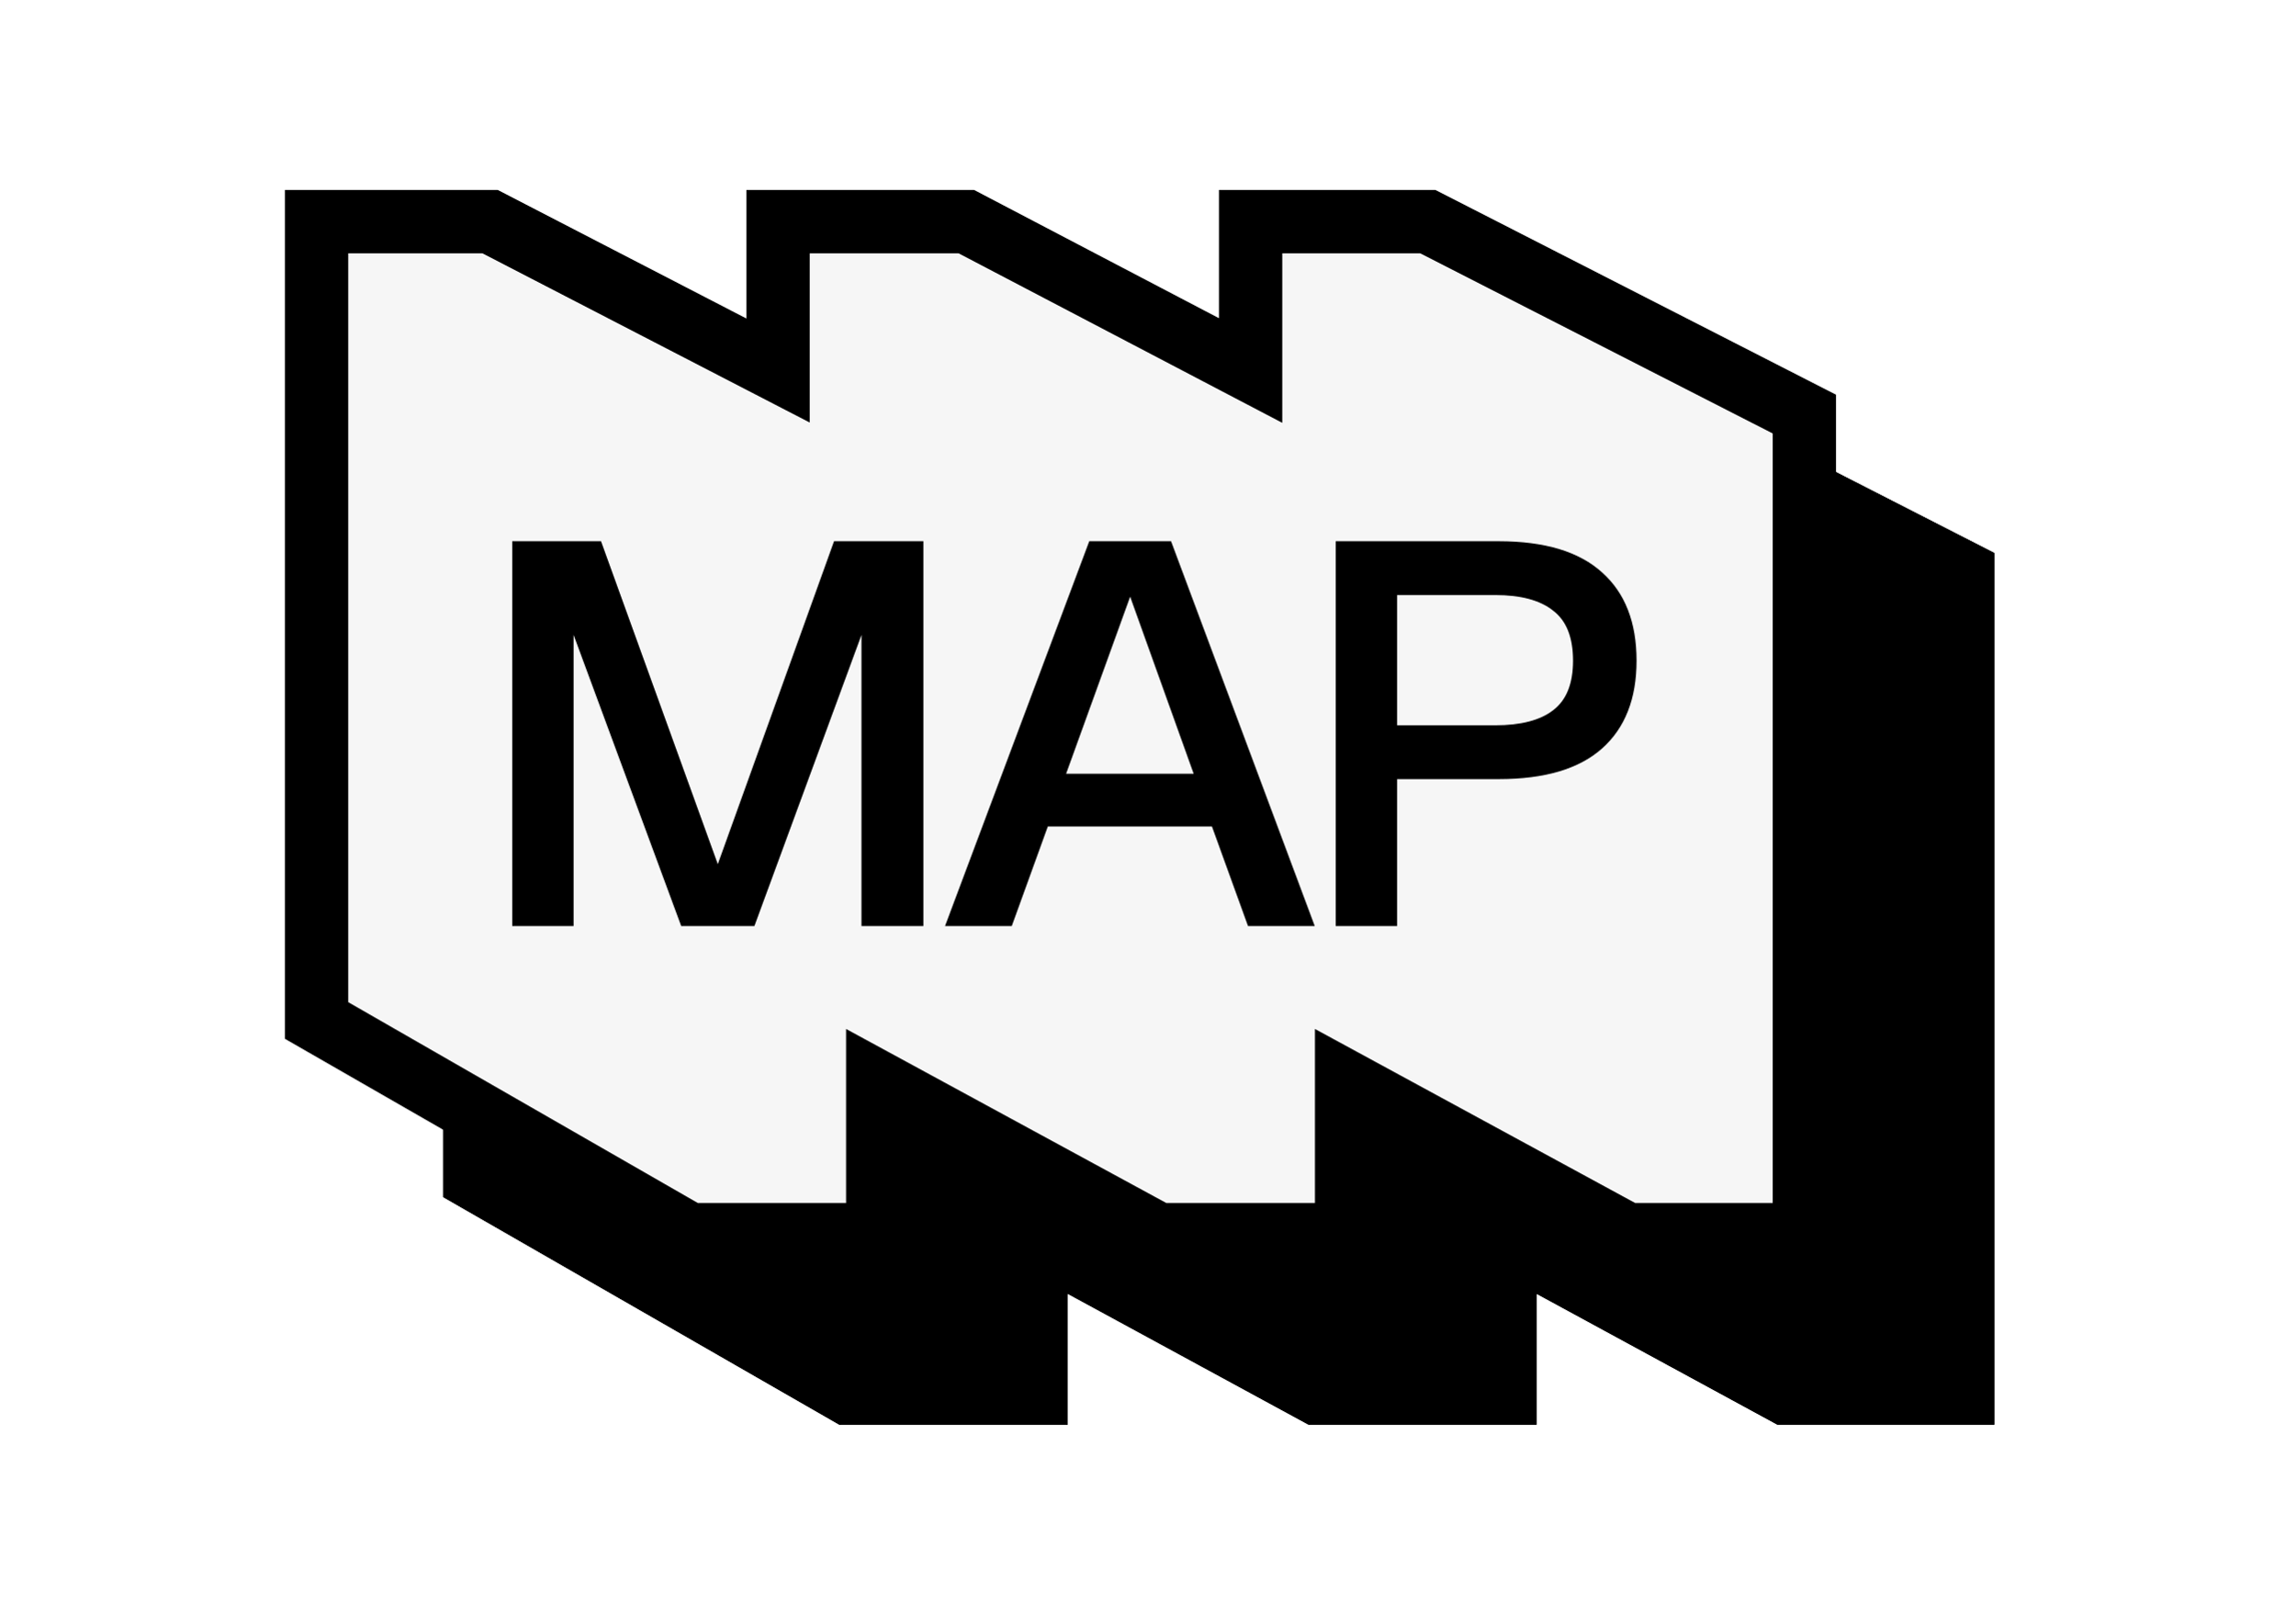
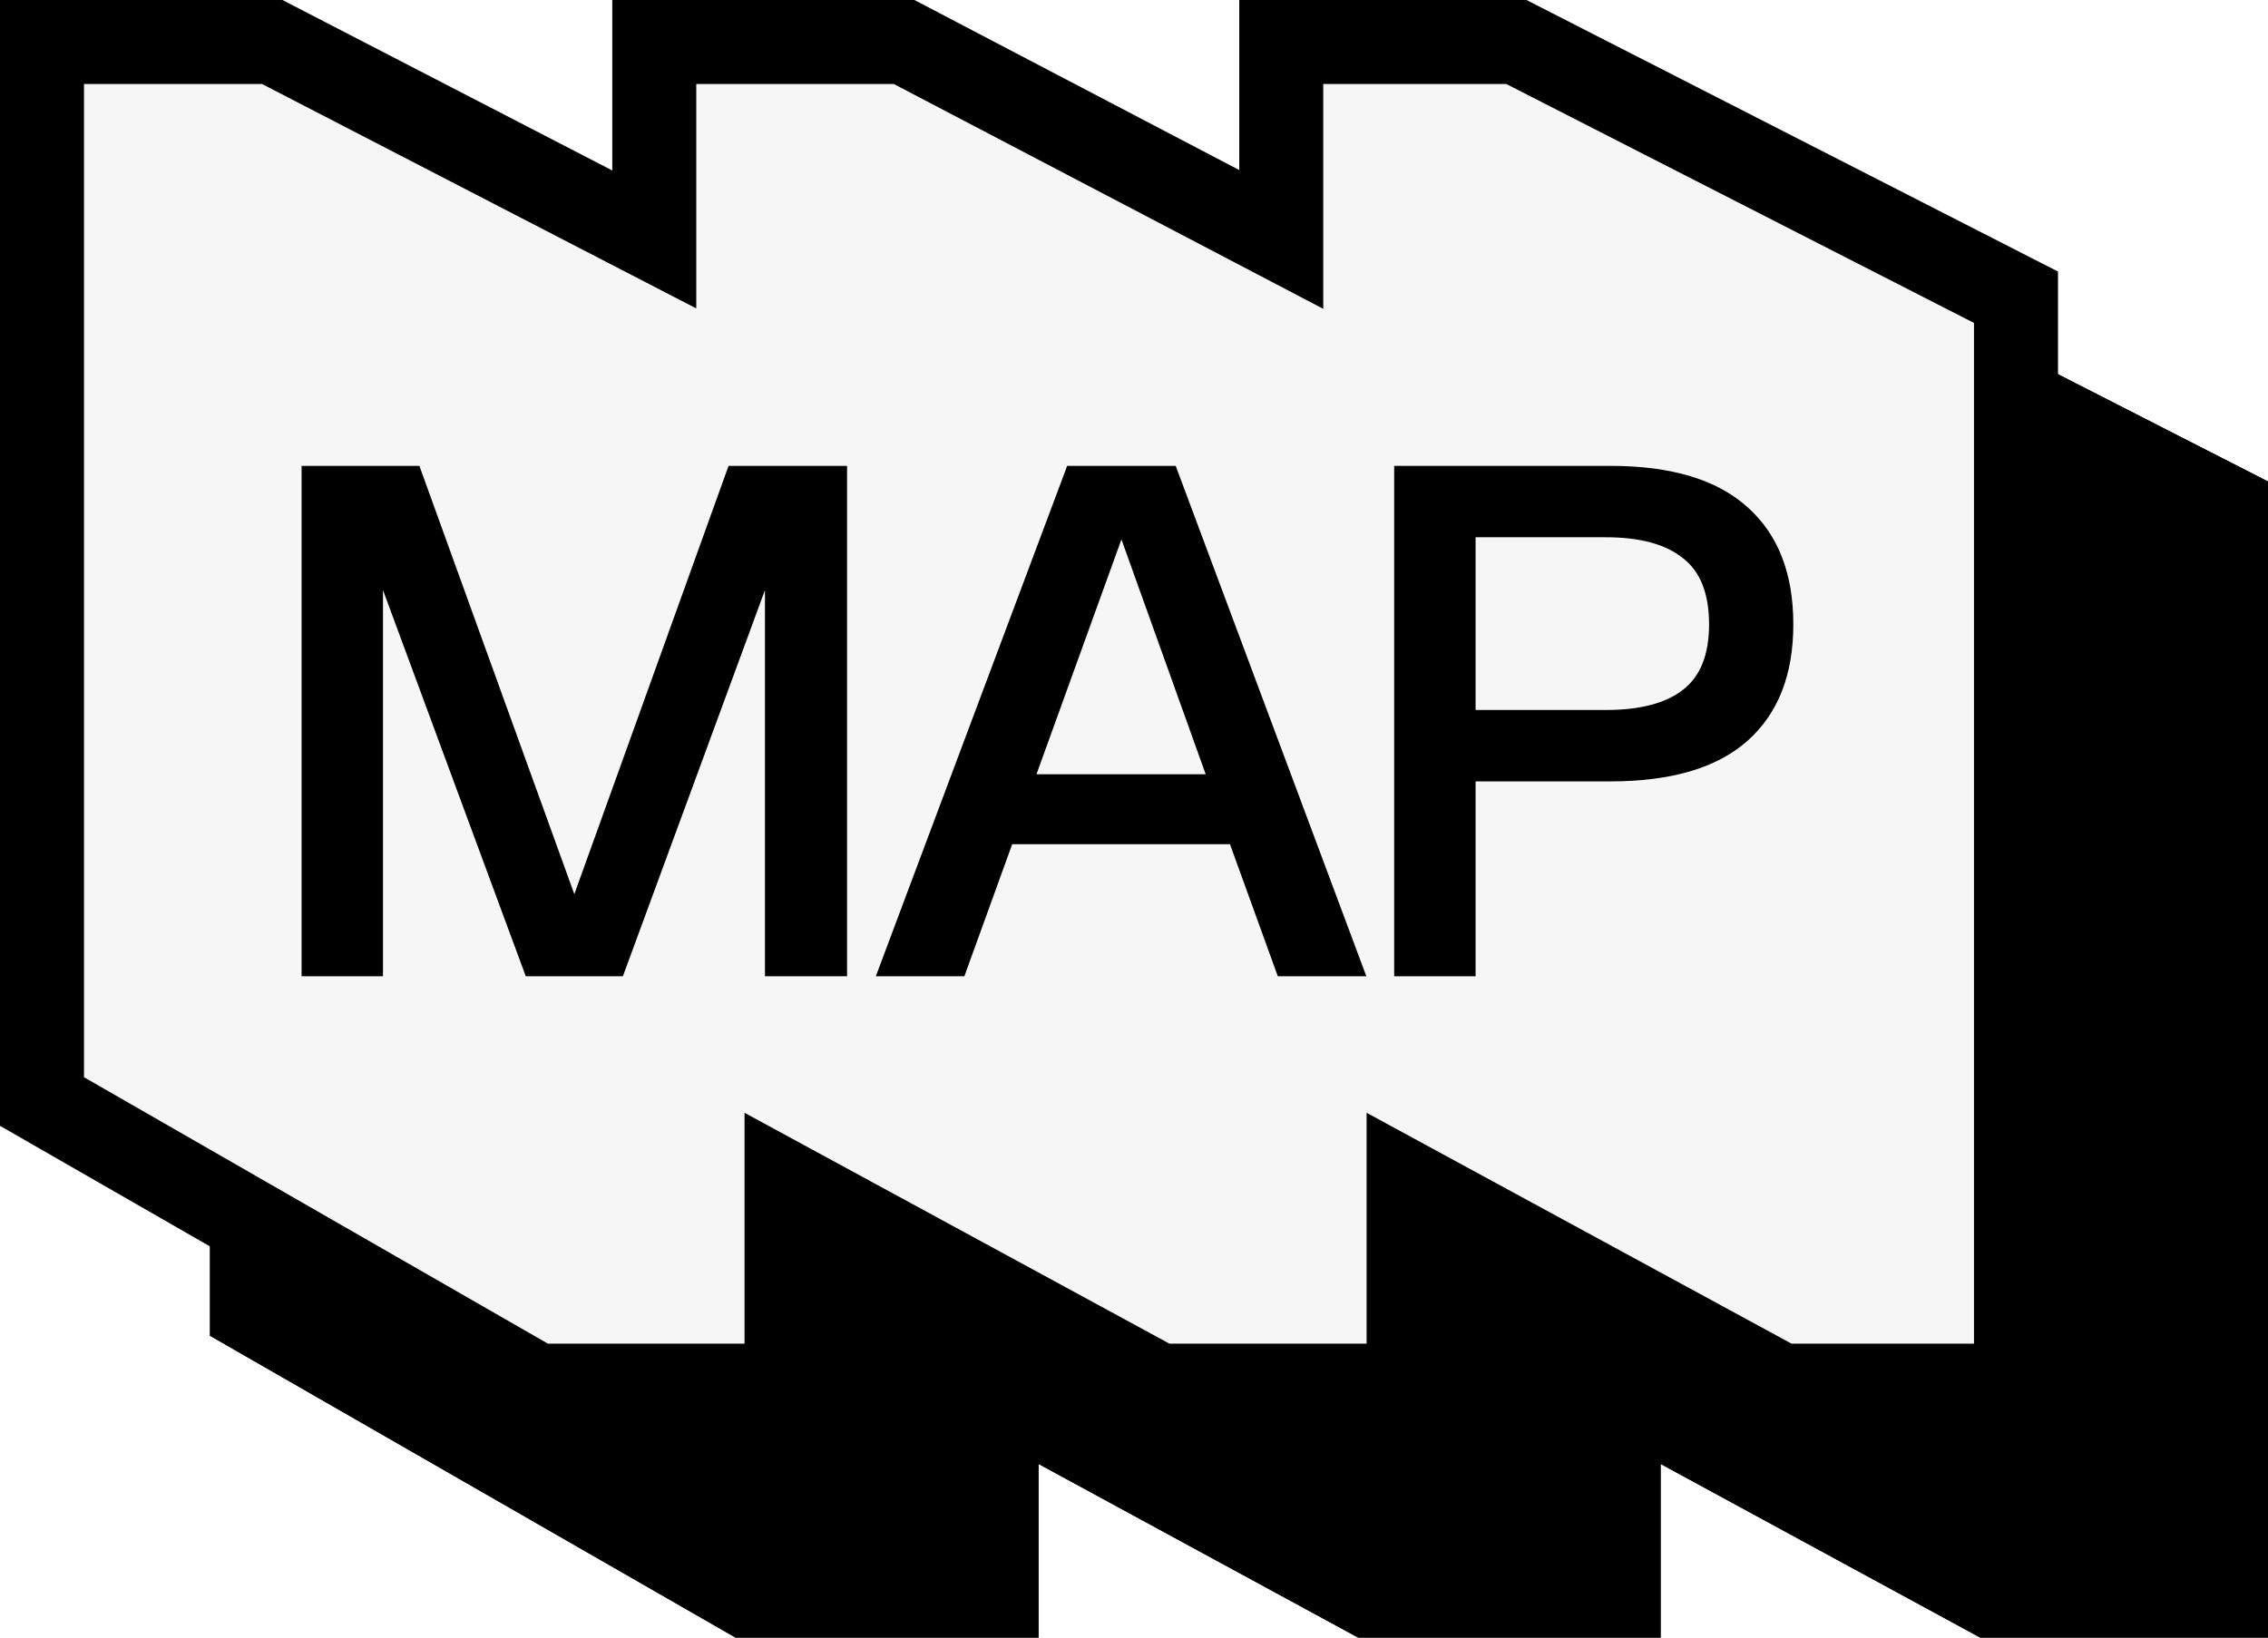
- <svg xmlns="http://www.w3.org/2000/svg" width="145" height="102" viewBox="0 0 145 102" fill="none">
+ <svg xmlns="http://www.w3.org/2000/svg" fill="none" viewBox="18 12 108 78">
  <path d="M40.963 24H30V74.466L53.558 88H65.454V78.366L83.181 88H95.077V78.366L112.804 88H124V36.158L100.208 24H89.012V33.405L71.052 24H59.156V33.405L40.963 24Z" fill="black" stroke="black" stroke-width="4" />
  <path d="M40.963 24H30V74.466L53.558 88H65.454V78.366L83.181 88H95.077V78.366L112.804 88H124V36.158L100.208 24H89.012V33.405L71.052 24H59.156V33.405L40.963 24Z" fill="black" stroke="black" stroke-width="4" />
  <path d="M42.361 68.5V44.19H47.971L55.349 64.59L62.693 44.19H68.337V68.5H64.427V50.106L57.661 68.5H53.037L46.237 50.106V68.5H42.361ZM69.706 68.5L78.818 44.19H83.986L93.064 68.5H88.848L86.57 62.21H76.2L73.922 68.5H69.706ZM77.356 58.878H85.414L81.402 47.692L77.356 58.878ZM94.39 68.5V44.19H104.692C107.593 44.19 109.769 44.847 111.22 46.162C112.67 47.454 113.396 49.313 113.396 51.738C113.396 54.141 112.67 55.988 111.22 57.28C109.769 58.572 107.593 59.218 104.692 59.218H98.266V68.5H94.39ZM98.266 55.818H104.454C106.086 55.818 107.31 55.501 108.126 54.866C108.964 54.231 109.384 53.189 109.384 51.738C109.384 50.265 108.964 49.211 108.126 48.576C107.31 47.919 106.086 47.59 104.454 47.59H98.266V55.818Z" fill="black" />
  <path d="M30.963 14H20V64.466L43.558 78H55.454V68.366L73.181 78H85.077V68.366L102.804 78H114V26.158L90.208 14H79.012V23.405L61.052 14H49.156V23.405L30.963 14Z" fill="#F6F6F6" stroke="black" stroke-width="4" />
  <path d="M32.361 58.5V34.19H37.971L45.349 54.59L52.693 34.19H58.337V58.5H54.427V40.106L47.661 58.5H43.037L36.237 40.106V58.5H32.361ZM59.706 58.5L68.818 34.19H73.986L83.064 58.5H78.848L76.57 52.21H66.2L63.922 58.5H59.706ZM67.356 48.878H75.414L71.402 37.692L67.356 48.878ZM84.39 58.5V34.19H94.692C97.593 34.19 99.769 34.847 101.22 36.162C102.67 37.454 103.396 39.313 103.396 41.738C103.396 44.141 102.67 45.988 101.22 47.28C99.769 48.572 97.593 49.218 94.692 49.218H88.266V58.5H84.39ZM88.266 45.818H94.454C96.086 45.818 97.31 45.501 98.126 44.866C98.964 44.231 99.384 43.189 99.384 41.738C99.384 40.265 98.964 39.211 98.126 38.576C97.31 37.919 96.086 37.59 94.454 37.59H88.266V45.818Z" fill="black" />
</svg>
